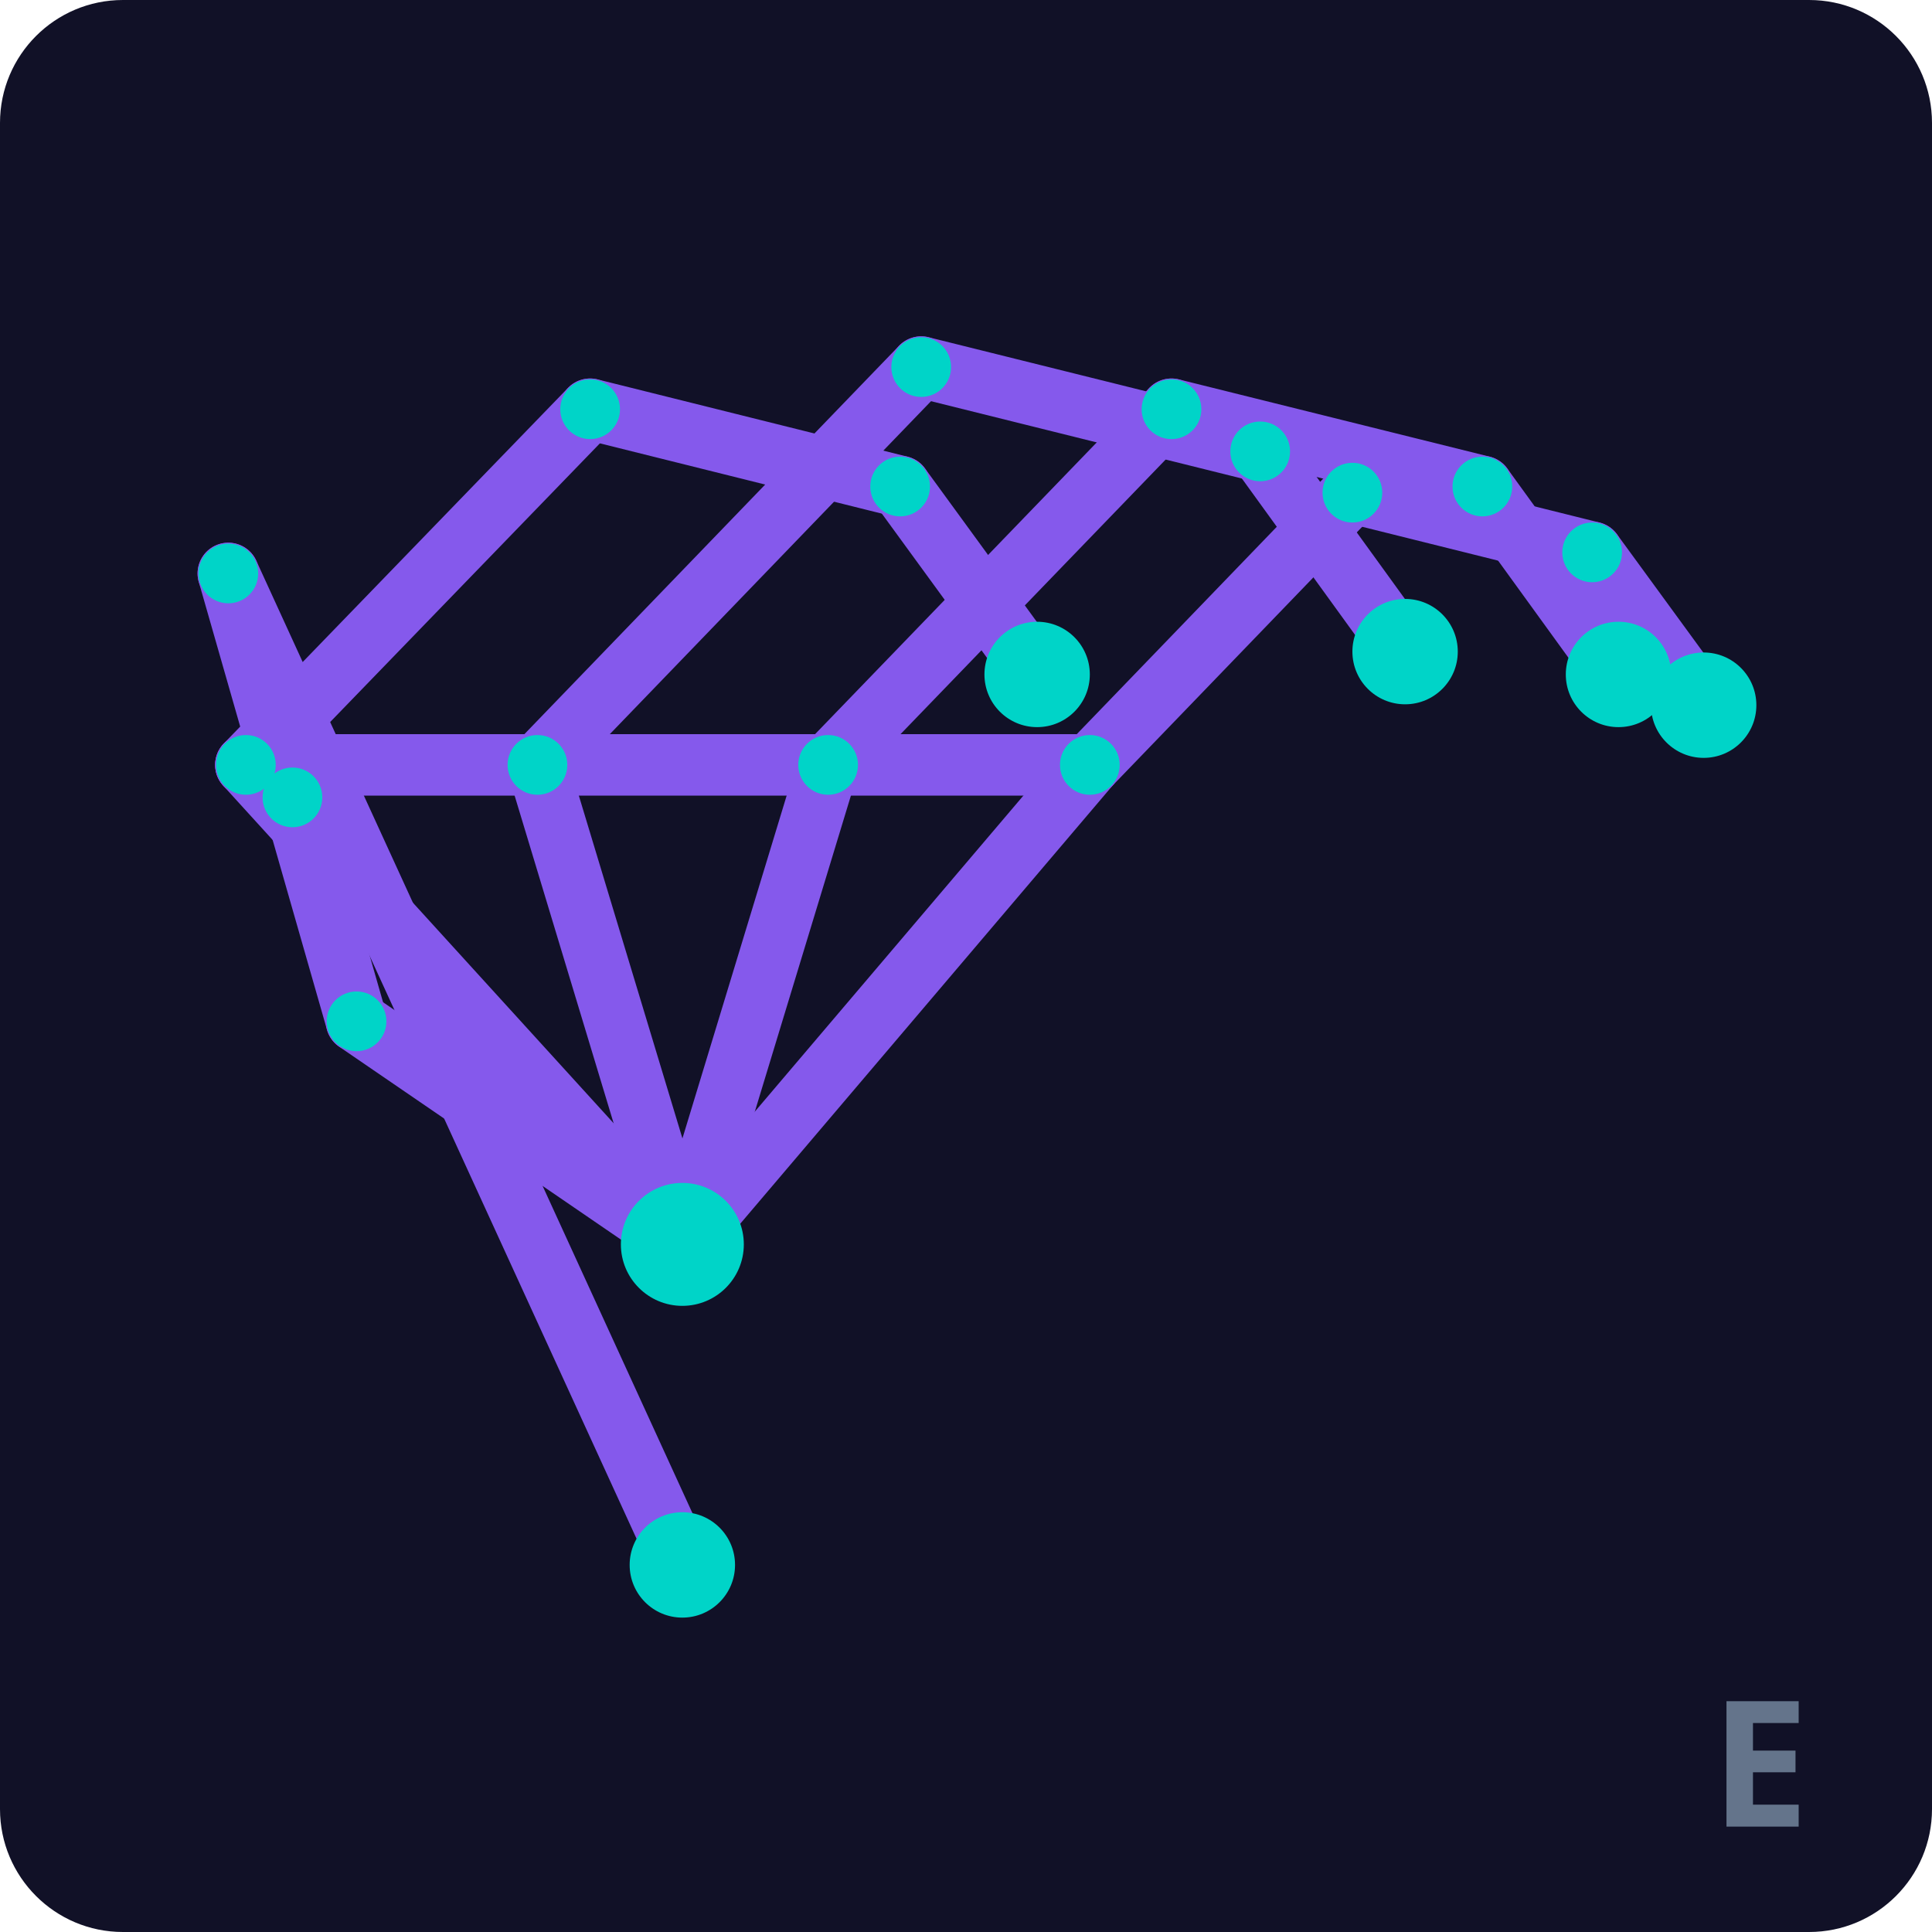
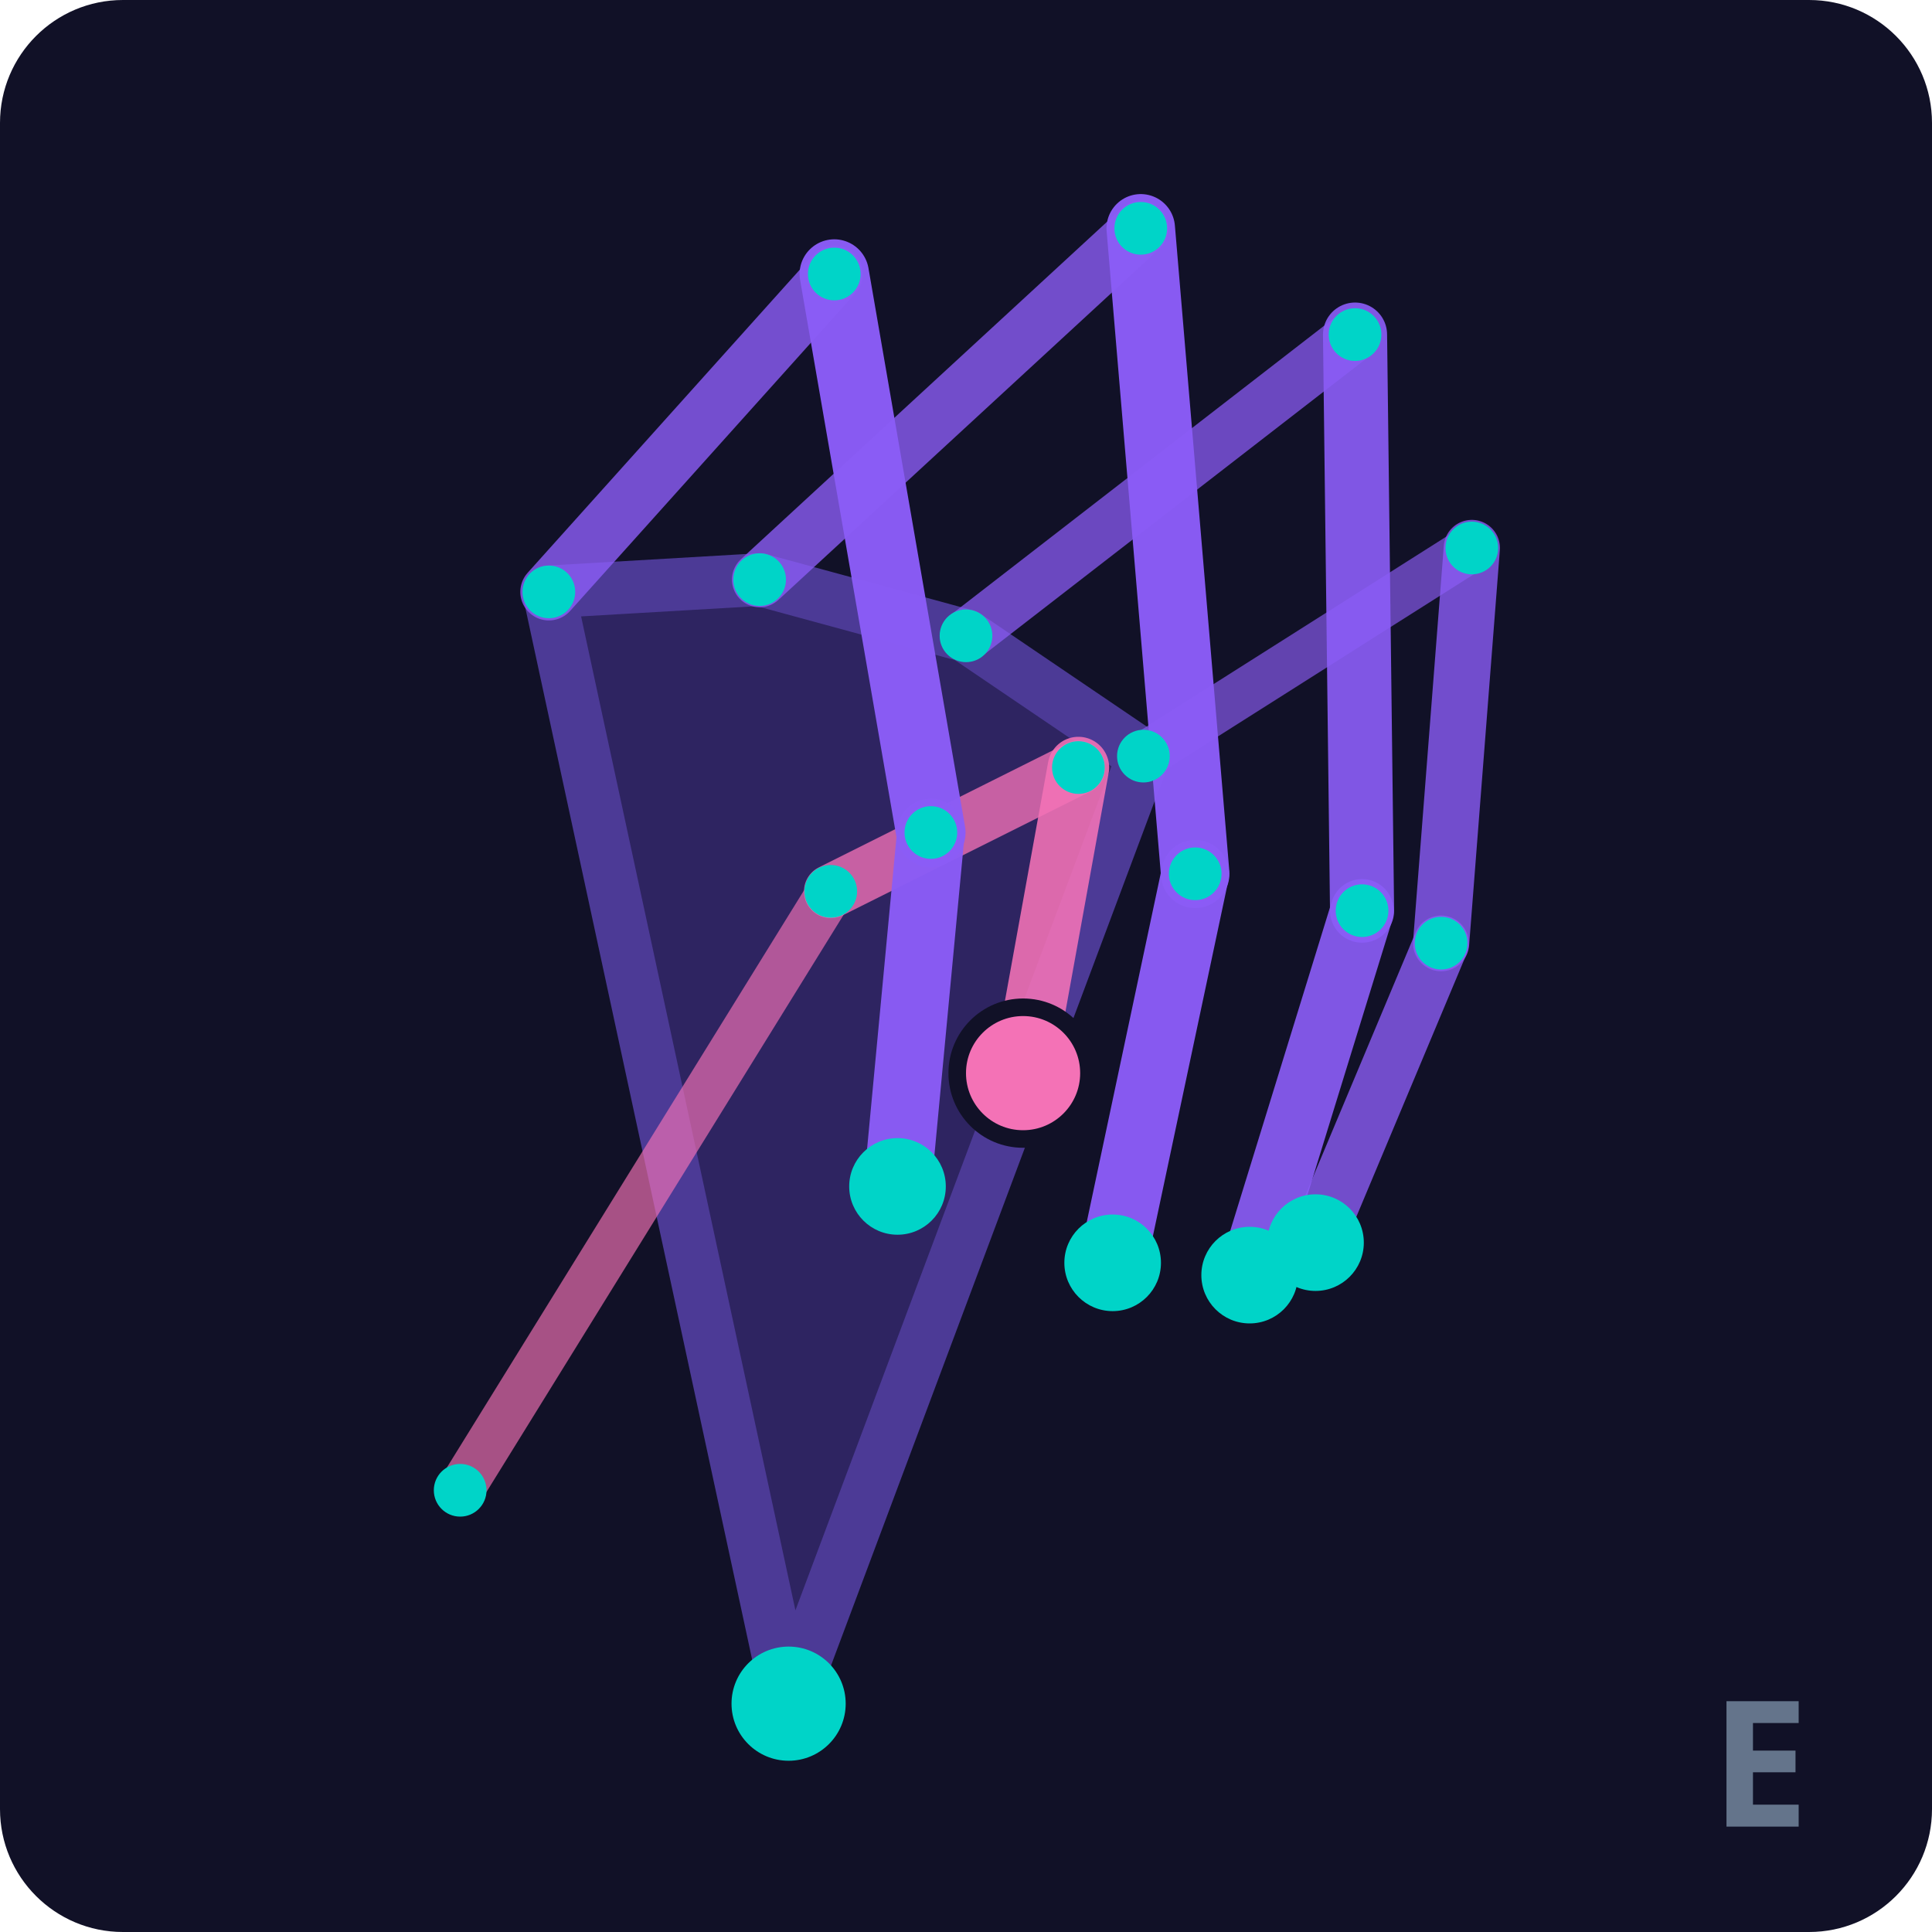
<svg xmlns="http://www.w3.org/2000/svg" viewBox="0 0 220 220" width="220" height="220" role="img" aria-label="ASL handshape for E">
  <rect width="220" height="220" rx="14" fill="#111127" />
-   <g stroke="#8b5cf6" stroke-width="7" stroke-linecap="round" opacity="0.95">
-     <line x1="77.7" y1="141.7" x2="40.6" y2="116.3" />
-     <line x1="40.6" y1="116.3" x2="33.3" y2="90.8" />
-     <line x1="33.3" y1="90.8" x2="26.0" y2="65.3" />
-     <line x1="26.0" y1="65.3" x2="77.7" y2="178.2" />
-     <line x1="77.7" y1="141.7" x2="28.0" y2="87.1" />
-     <line x1="28.0" y1="87.1" x2="67.2" y2="46.6" />
-     <line x1="67.2" y1="46.6" x2="102.5" y2="55.4" />
-     <line x1="102.5" y1="55.4" x2="118.1" y2="76.8" />
-     <line x1="77.7" y1="141.7" x2="61.2" y2="87.1" />
-     <line x1="61.2" y1="87.1" x2="104.9" y2="41.8" />
-     <line x1="104.9" y1="41.8" x2="143.5" y2="51.4" />
-     <line x1="143.5" y1="51.4" x2="160.0" y2="74.2" />
-     <line x1="77.7" y1="141.7" x2="94.3" y2="87.1" />
-     <line x1="94.3" y1="87.1" x2="133.4" y2="46.6" />
-     <line x1="133.4" y1="46.6" x2="168.8" y2="55.4" />
-     <line x1="168.8" y1="55.4" x2="184.3" y2="76.8" />
-     <line x1="77.7" y1="141.7" x2="124.1" y2="87.1" />
-     <line x1="124.1" y1="87.1" x2="154.0" y2="56.1" />
-     <line x1="154.0" y1="56.1" x2="181.3" y2="62.9" />
-     <line x1="181.3" y1="62.9" x2="194.0" y2="80.3" />
-     <line x1="28.0" y1="87.1" x2="61.2" y2="87.1" />
-     <line x1="61.2" y1="87.1" x2="94.3" y2="87.1" />
-     <line x1="94.3" y1="87.1" x2="124.1" y2="87.1" />
+   <polygon points="89.8,194.0 62.5,67.4 86.5,66.0 110.0,72.4 130.2,86.1" fill="#2e2461" stroke="#4c3a96" stroke-width="6" stroke-linejoin="round" />
+   <line x1="130.2" y1="86.1" x2="167.6" y2="62.4" stroke="#8b5cf6" stroke-width="5.3" stroke-linecap="round" opacity="0.66" />
+   <line x1="167.6" y1="62.4" x2="164.1" y2="107.4" stroke="#8b5cf6" stroke-width="6.4" stroke-linecap="round" opacity="0.80" />
+   <line x1="164.1" y1="107.4" x2="149.8" y2="141.5" stroke="#8b5cf6" stroke-width="6.3" stroke-linecap="round" opacity="0.79" />
+   <line x1="52.4" y1="169.7" x2="94.6" y2="101.5" stroke="#f472b6" stroke-width="5.3" stroke-linecap="round" opacity="0.66" />
+   <line x1="94.6" y1="101.5" x2="122.8" y2="87.4" stroke="#f472b6" stroke-width="6.1" stroke-linecap="round" opacity="0.77" />
+   <line x1="122.8" y1="87.4" x2="116.5" y2="122.2" stroke="#f472b6" stroke-width="7.0" stroke-linecap="round" opacity="0.88" />
+   <line x1="110.0" y1="72.4" x2="154.3" y2="38.1" stroke="#8b5cf6" stroke-width="5.9" stroke-linecap="round" opacity="0.74" />
+   <line x1="154.3" y1="38.1" x2="155.1" y2="103.7" stroke="#8b5cf6" stroke-width="7.3" stroke-linecap="round" opacity="0.91" />
+   <line x1="155.1" y1="103.7" x2="142.3" y2="145.2" stroke="#8b5cf6" stroke-width="7.2" stroke-linecap="round" opacity="0.91" />
+   <line x1="86.5" y1="66.0" x2="129.9" y2="26.0" stroke="#8b5cf6" stroke-width="6.3" stroke-linecap="round" opacity="0.79" />
+   <line x1="129.9" y1="26.0" x2="136.1" y2="99.5" stroke="#8b5cf6" stroke-width="7.8" stroke-linecap="round" opacity="0.98" />
+   <line x1="136.1" y1="99.5" x2="126.7" y2="143.8" stroke="#8b5cf6" stroke-width="7.7" stroke-linecap="round" opacity="0.97" />
+   <line x1="62.5" y1="67.4" x2="95.0" y2="31.2" stroke="#8b5cf6" stroke-width="6.5" stroke-linecap="round" opacity="0.81" />
+   <line x1="95.0" y1="31.2" x2="106.0" y2="94.8" stroke="#8b5cf6" stroke-width="7.9" stroke-linecap="round" opacity="0.98" />
+   <line x1="106.0" y1="94.8" x2="102.2" y2="135.1" stroke="#8b5cf6" stroke-width="7.7" stroke-linecap="round" opacity="0.97" />
+   <g fill="#00d4c8">
+     <circle cx="89.8" cy="194.0" r="6.5" />
+     <circle cx="52.4" cy="169.7" r="3.0" />
+     <circle cx="94.6" cy="101.5" r="3.0" />
+     <circle cx="122.8" cy="87.4" r="3.0" />
+     <circle cx="62.5" cy="67.4" r="3.0" />
+     <circle cx="95.0" cy="31.2" r="3.0" />
+     <circle cx="106.0" cy="94.8" r="3.0" />
+     <circle cx="102.2" cy="135.1" r="5.5" />
+     <circle cx="86.5" cy="66.0" r="3.0" />
+     <circle cx="129.9" cy="26.0" r="3.0" />
+     <circle cx="136.1" cy="99.5" r="3.0" />
+     <circle cx="126.7" cy="143.8" r="5.5" />
+     <circle cx="110.0" cy="72.4" r="3.0" />
+     <circle cx="154.3" cy="38.1" r="3.0" />
+     <circle cx="155.1" cy="103.7" r="3.0" />
+     <circle cx="142.3" cy="145.2" r="5.5" />
+     <circle cx="130.2" cy="86.1" r="3.0" />
+     <circle cx="167.6" cy="62.4" r="3.0" />
+     <circle cx="164.1" cy="107.4" r="3.0" />
+     <circle cx="149.8" cy="141.5" r="5.5" />
  </g>
-   <g fill="#00d4c8">
-     <circle cx="77.7" cy="141.7" r="7.0" />
-     <circle cx="40.6" cy="116.3" r="3.4" />
-     <circle cx="33.3" cy="90.8" r="3.4" />
-     <circle cx="26.0" cy="65.3" r="3.4" />
-     <circle cx="77.7" cy="178.2" r="6.0" />
-     <circle cx="28.0" cy="87.1" r="3.4" />
-     <circle cx="67.2" cy="46.6" r="3.4" />
-     <circle cx="102.5" cy="55.4" r="3.4" />
-     <circle cx="118.1" cy="76.8" r="6.0" />
-     <circle cx="61.2" cy="87.1" r="3.4" />
-     <circle cx="104.9" cy="41.8" r="3.4" />
-     <circle cx="143.5" cy="51.4" r="3.4" />
-     <circle cx="160.0" cy="74.2" r="6.0" />
-     <circle cx="94.3" cy="87.1" r="3.4" />
-     <circle cx="133.4" cy="46.6" r="3.4" />
-     <circle cx="168.8" cy="55.4" r="3.4" />
-     <circle cx="184.3" cy="76.8" r="6.0" />
-     <circle cx="124.1" cy="87.1" r="3.4" />
-     <circle cx="154.0" cy="56.1" r="3.4" />
-     <circle cx="181.3" cy="62.9" r="3.4" />
-     <circle cx="194.0" cy="80.3" r="6.0" />
-   </g>
+   <circle cx="116.5" cy="122.2" r="7.5" fill="#f472b6" stroke="#111127" stroke-width="2" />
  <text x="206" y="208" text-anchor="end" fill="#64748b" font-family="system-ui, sans-serif" font-size="20" font-weight="600">E</text>
</svg>
